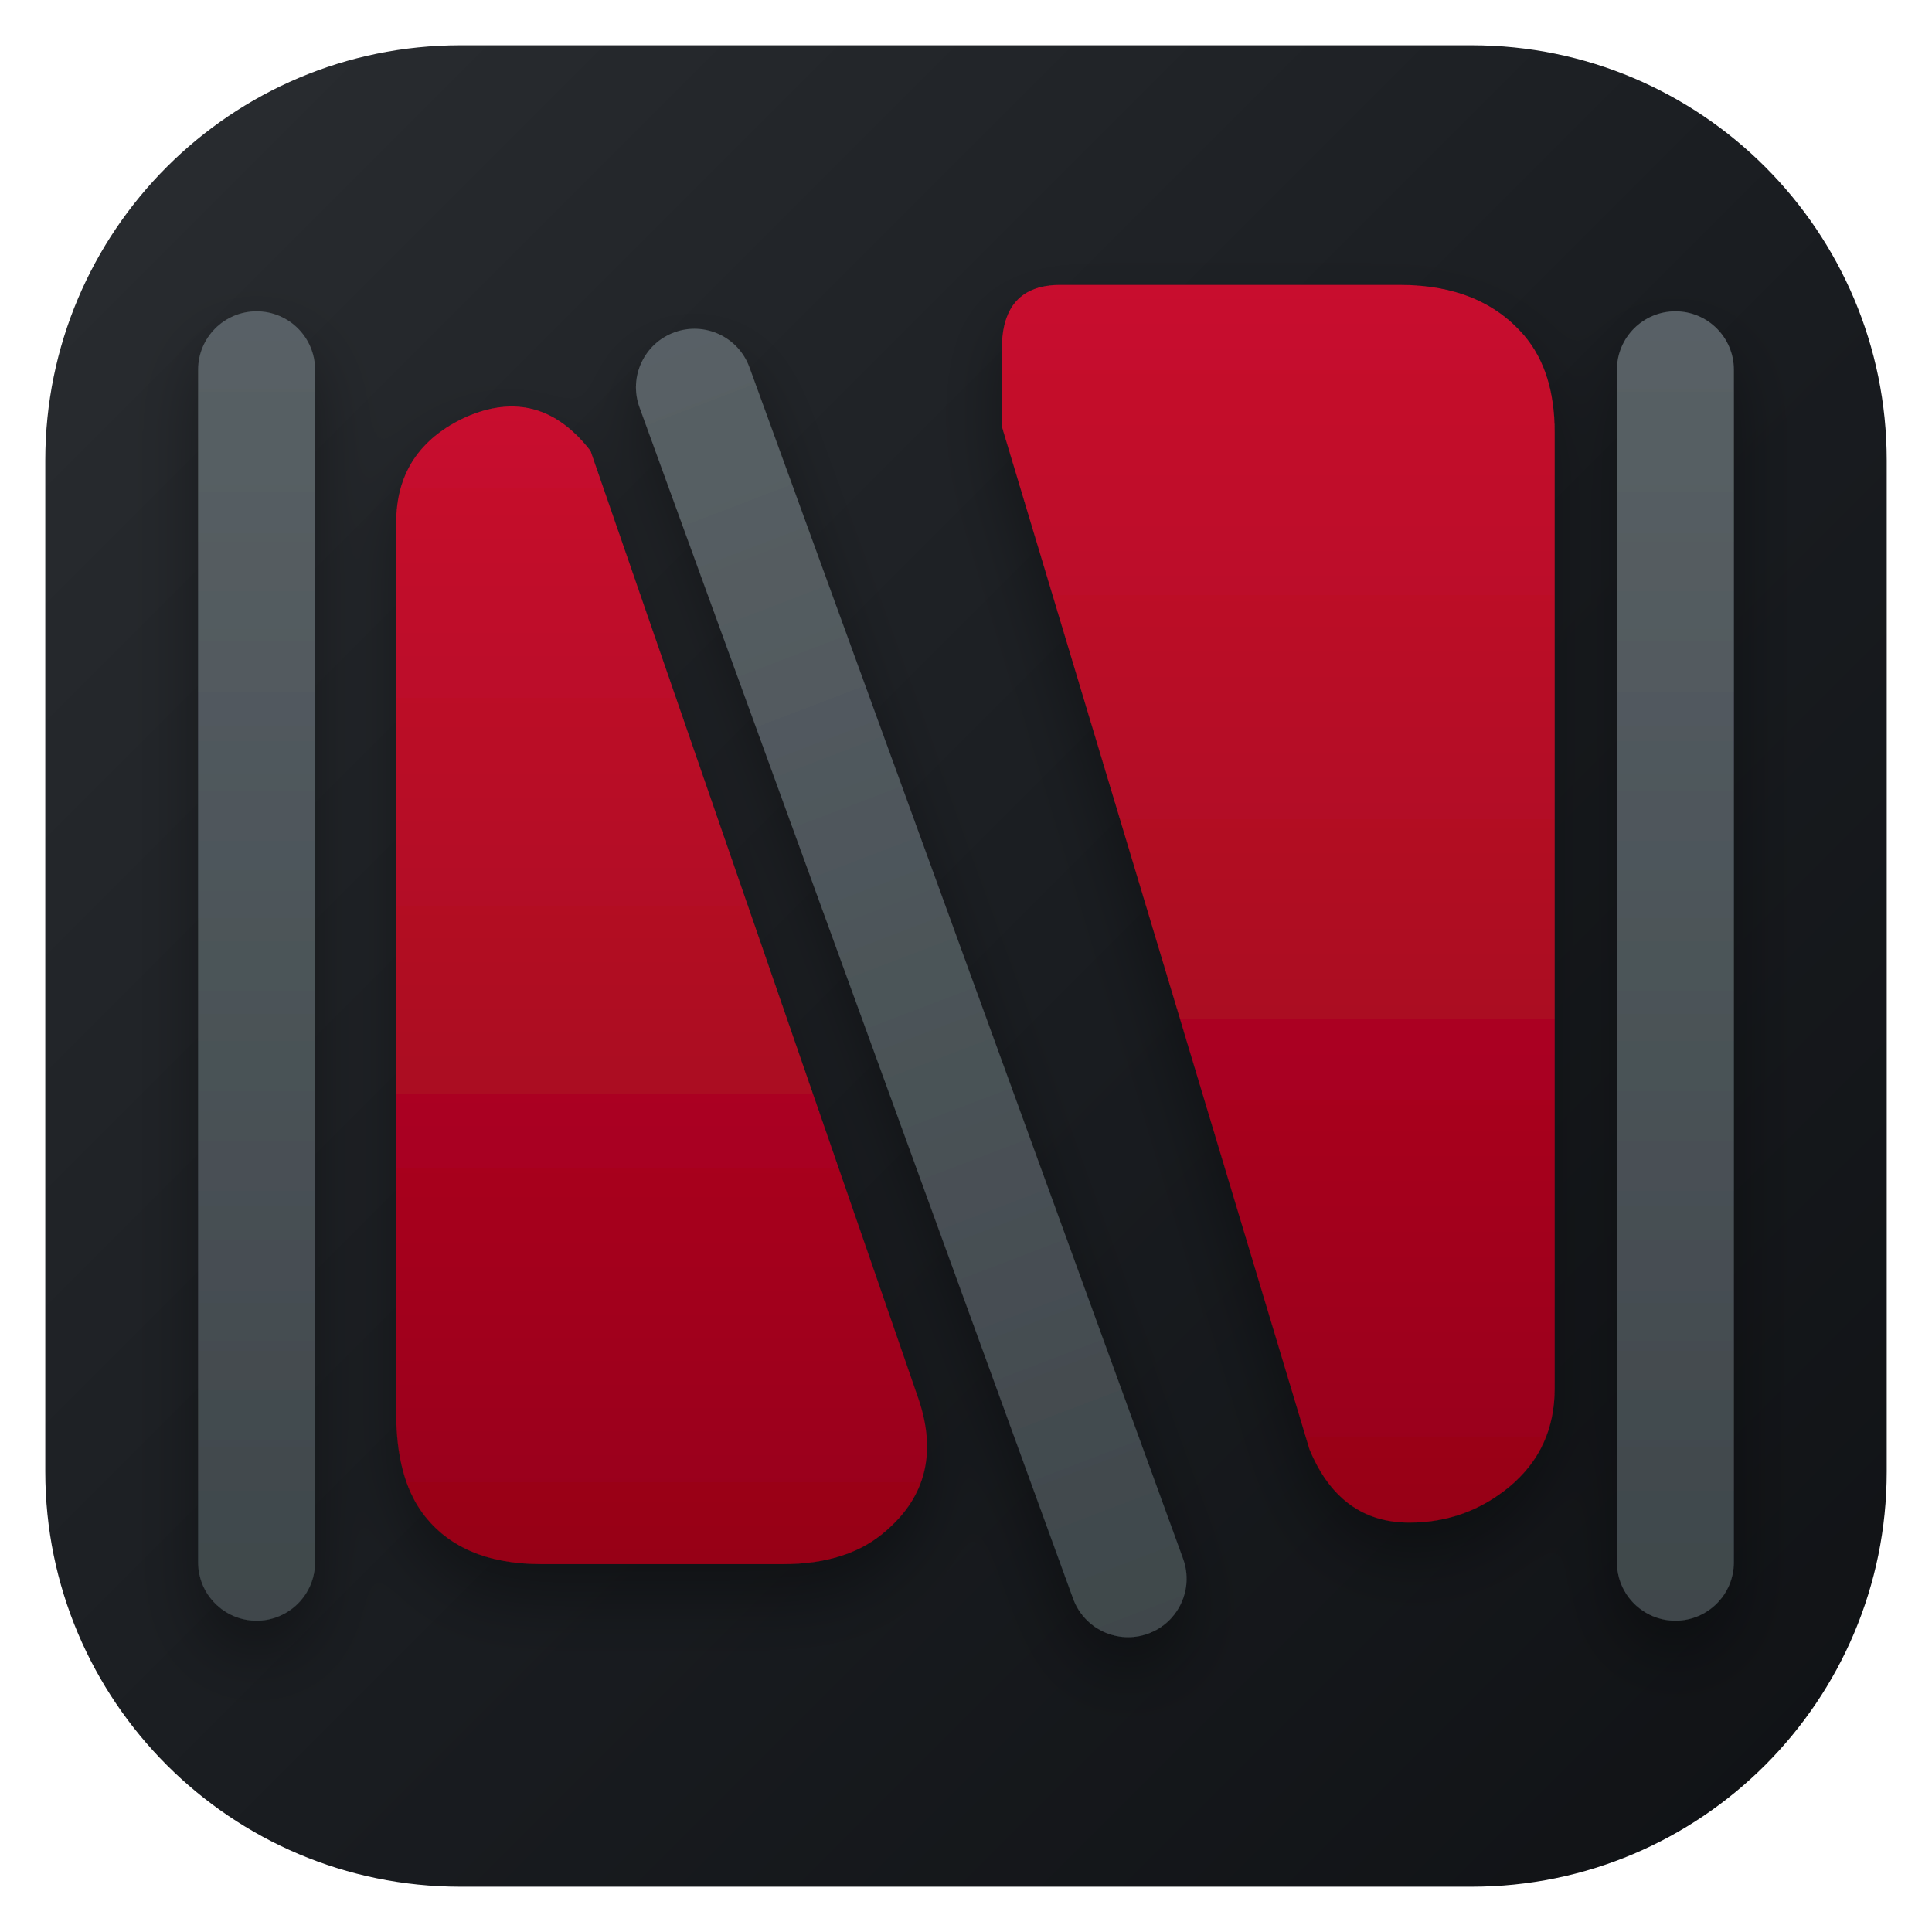
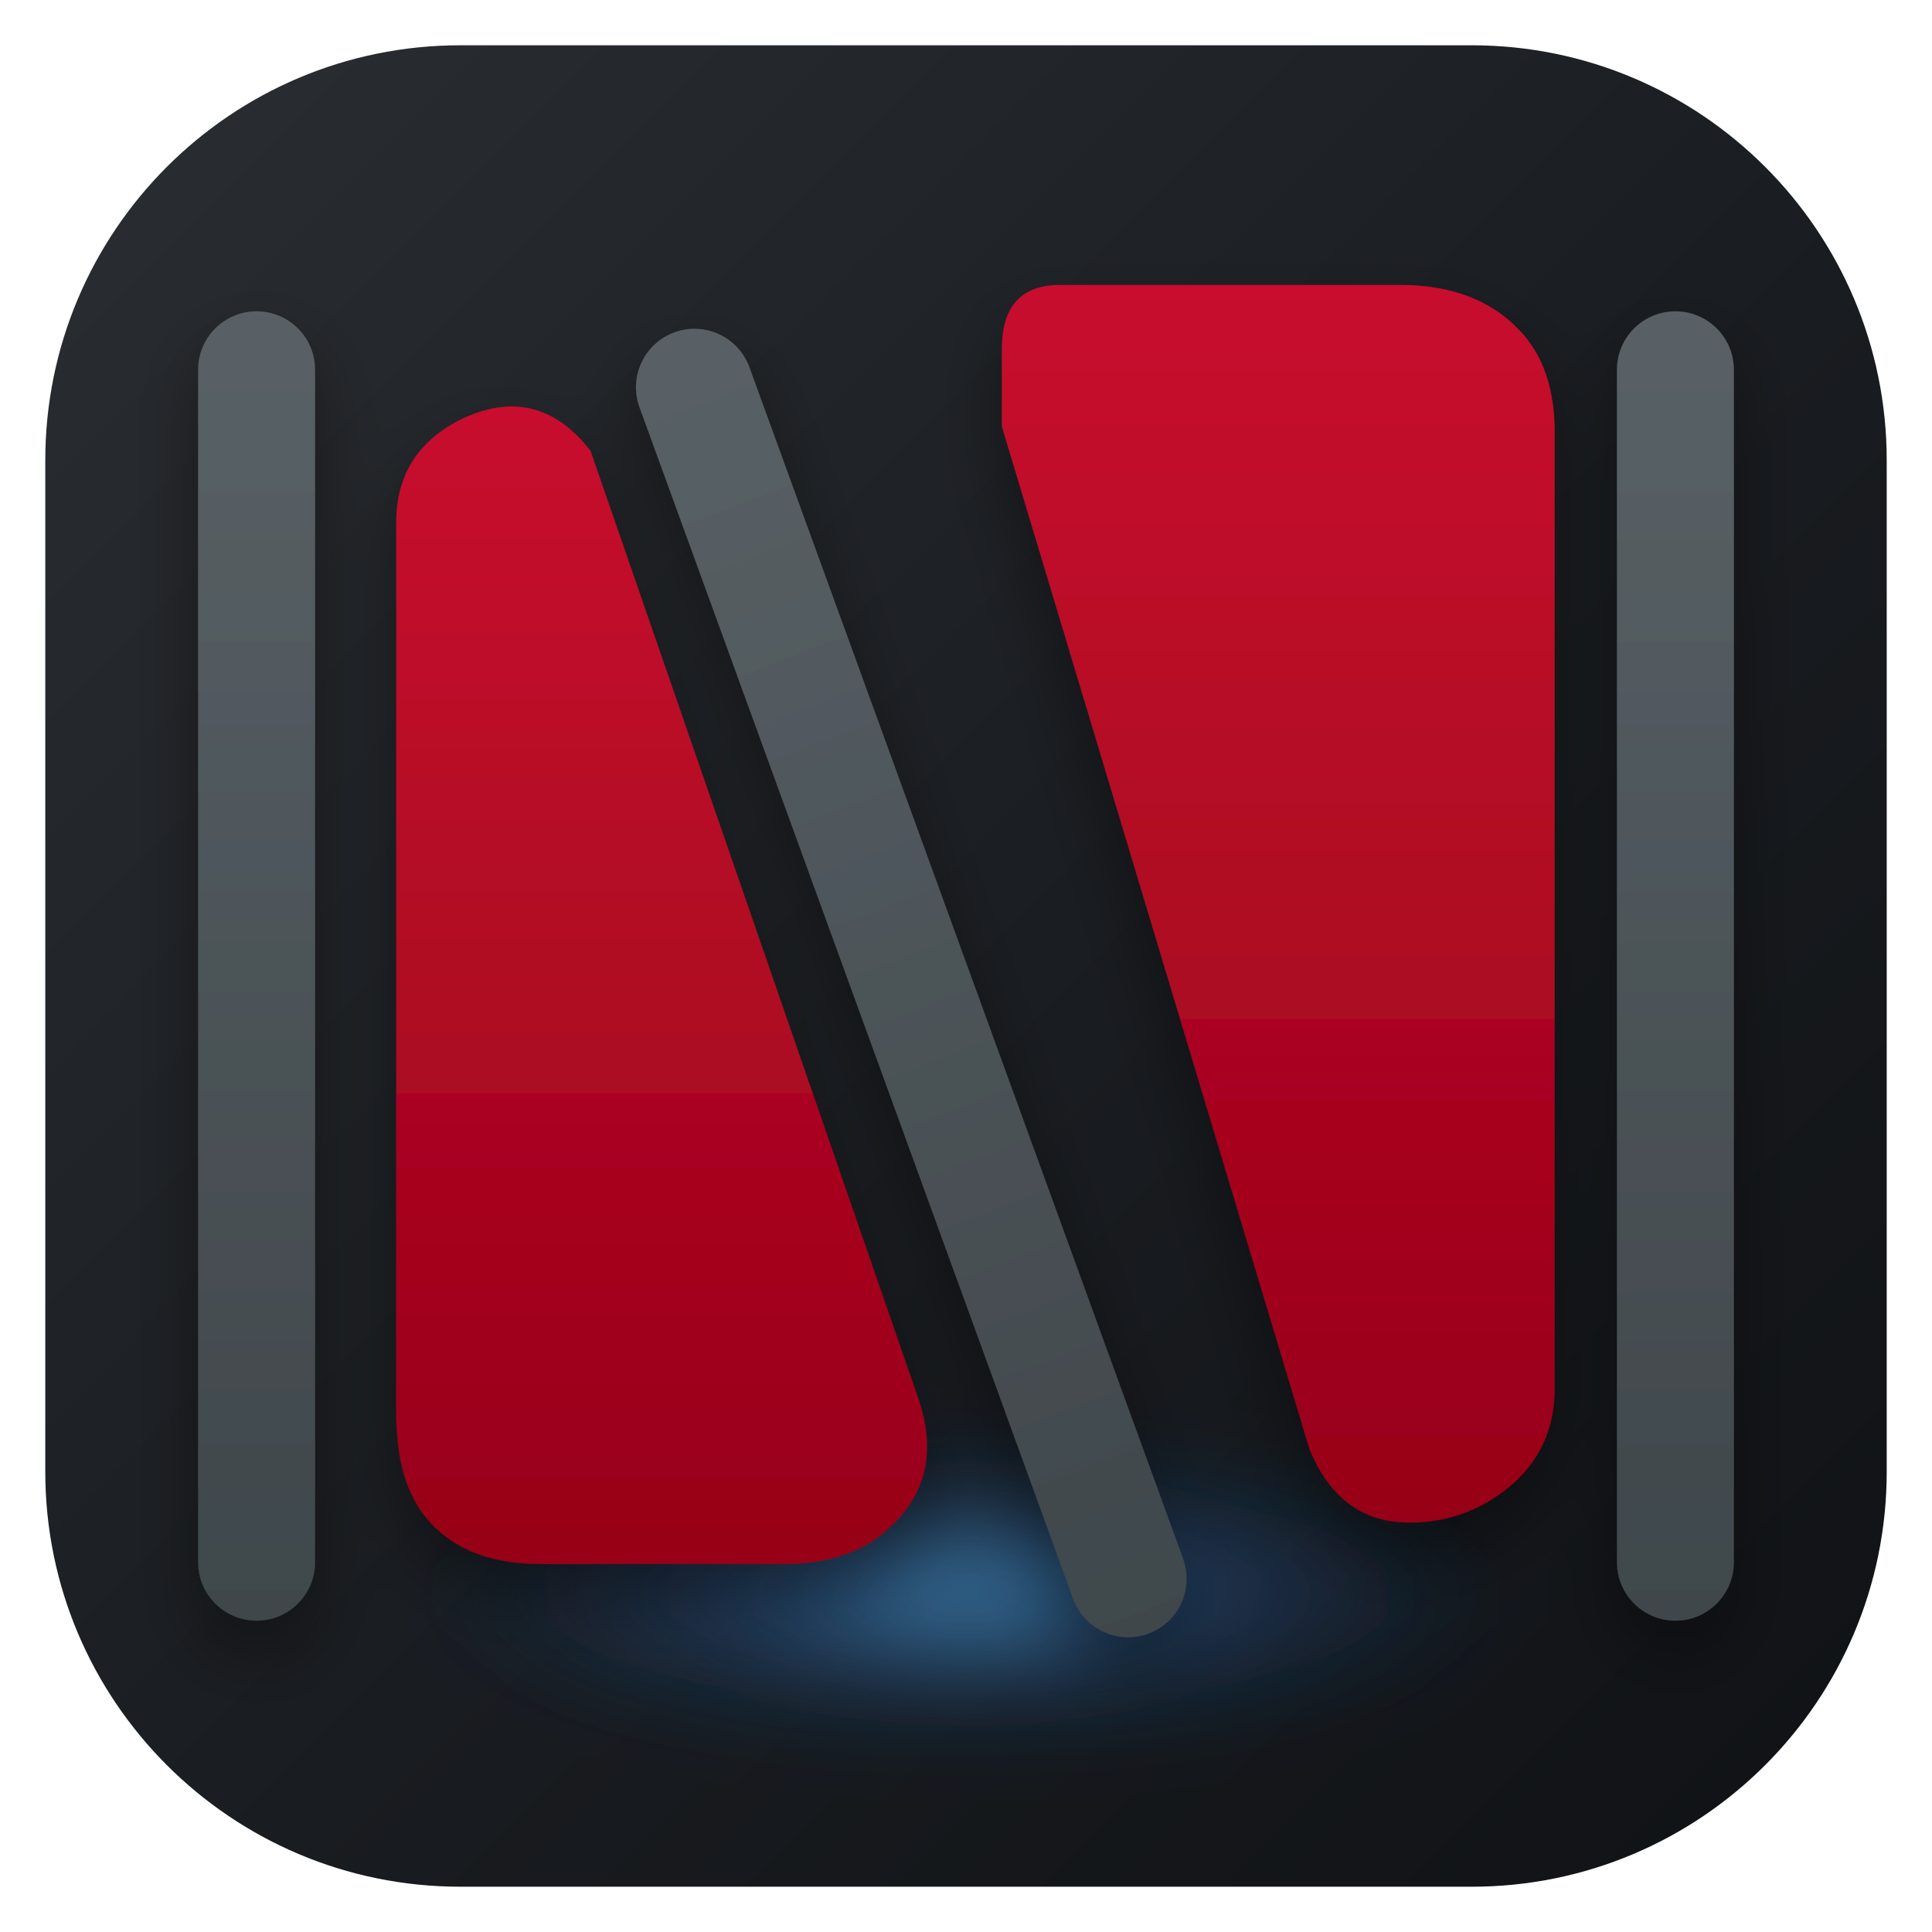
<svg xmlns="http://www.w3.org/2000/svg" viewBox="0 0 1024 1024" role="img" aria-labelledby="title desc">
  <defs>
    <linearGradient id="bg" x1="0" y1="0" x2="1" y2="1">
      <stop offset="0" stop-color="#2a2d31" />
      <stop offset="0.55" stop-color="#191c20" />
      <stop offset="1" stop-color="#101215" />
    </linearGradient>
    <linearGradient id="red" x1="0" y1="0" x2="0" y2="1">
      <stop offset="0" stop-color="#c8102e" />
      <stop offset="1" stop-color="#970018" />
    </linearGradient>
    <linearGradient id="gray" x1="0" y1="0" x2="0" y2="1">
      <stop offset="0" stop-color="#596166" />
      <stop offset="1" stop-color="#3f474b" />
    </linearGradient>
    <filter id="shadow" x="-20%" y="-20%" width="140%" height="140%">
      <feDropShadow dx="0" dy="18" stdDeviation="18" flood-color="#000" flood-opacity=".35" />
    </filter>
+     <radialGradient id="blueGlow" cx="50%" cy="50%" r="50%">
+       <stop offset="0" stop-color="#55b9f3" stop-opacity=".72" />
+       <stop offset=".45" stop-color="#2e79d4" stop-opacity=".30" />
+       <stop offset="1" stop-color="#174b94" stop-opacity="0" />
+     </radialGradient>
+     <filter id="glowBlur" x="-40%" y="-100%" width="180%" height="260%">
+       <feGaussianBlur stdDeviation="24" />
+     </filter>
  </defs>
  <rect x="24" y="24" width="976" height="976" rx="220" fill="url(#bg)" />
+   <ellipse cx="512" cy="845" rx="300" ry="78" fill="url(#blueGlow)" filter="url(#glowBlur)" />
  <g filter="url(#shadow)">
    <rect x="105" y="165" width="62" height="694" rx="31" fill="url(#gray)" />
    <path d="M210 277 Q210 238 247 221 Q286 204 313 239 L487 742 Q501 784 470 811 Q450 829 415 829 H287 Q244 829 224 802 Q210 783 210 749 Z" fill="url(#red)" />
    <rect x="452" y="154" width="62" height="734" rx="31" transform="rotate(-20 483 521)" fill="url(#gray)" />
    <path d="M531 185 Q531 151 562 151 H742 Q785 151 808 178 Q824 197 824 229 V736 Q824 768 800 788 Q777 807 747 807 Q710 807 694 768 L531 226 Q531 210 531 185 Z" fill="url(#red)" />
    <rect x="857" y="165" width="62" height="694" rx="31" fill="url(#gray)" />
  </g>
</svg>
